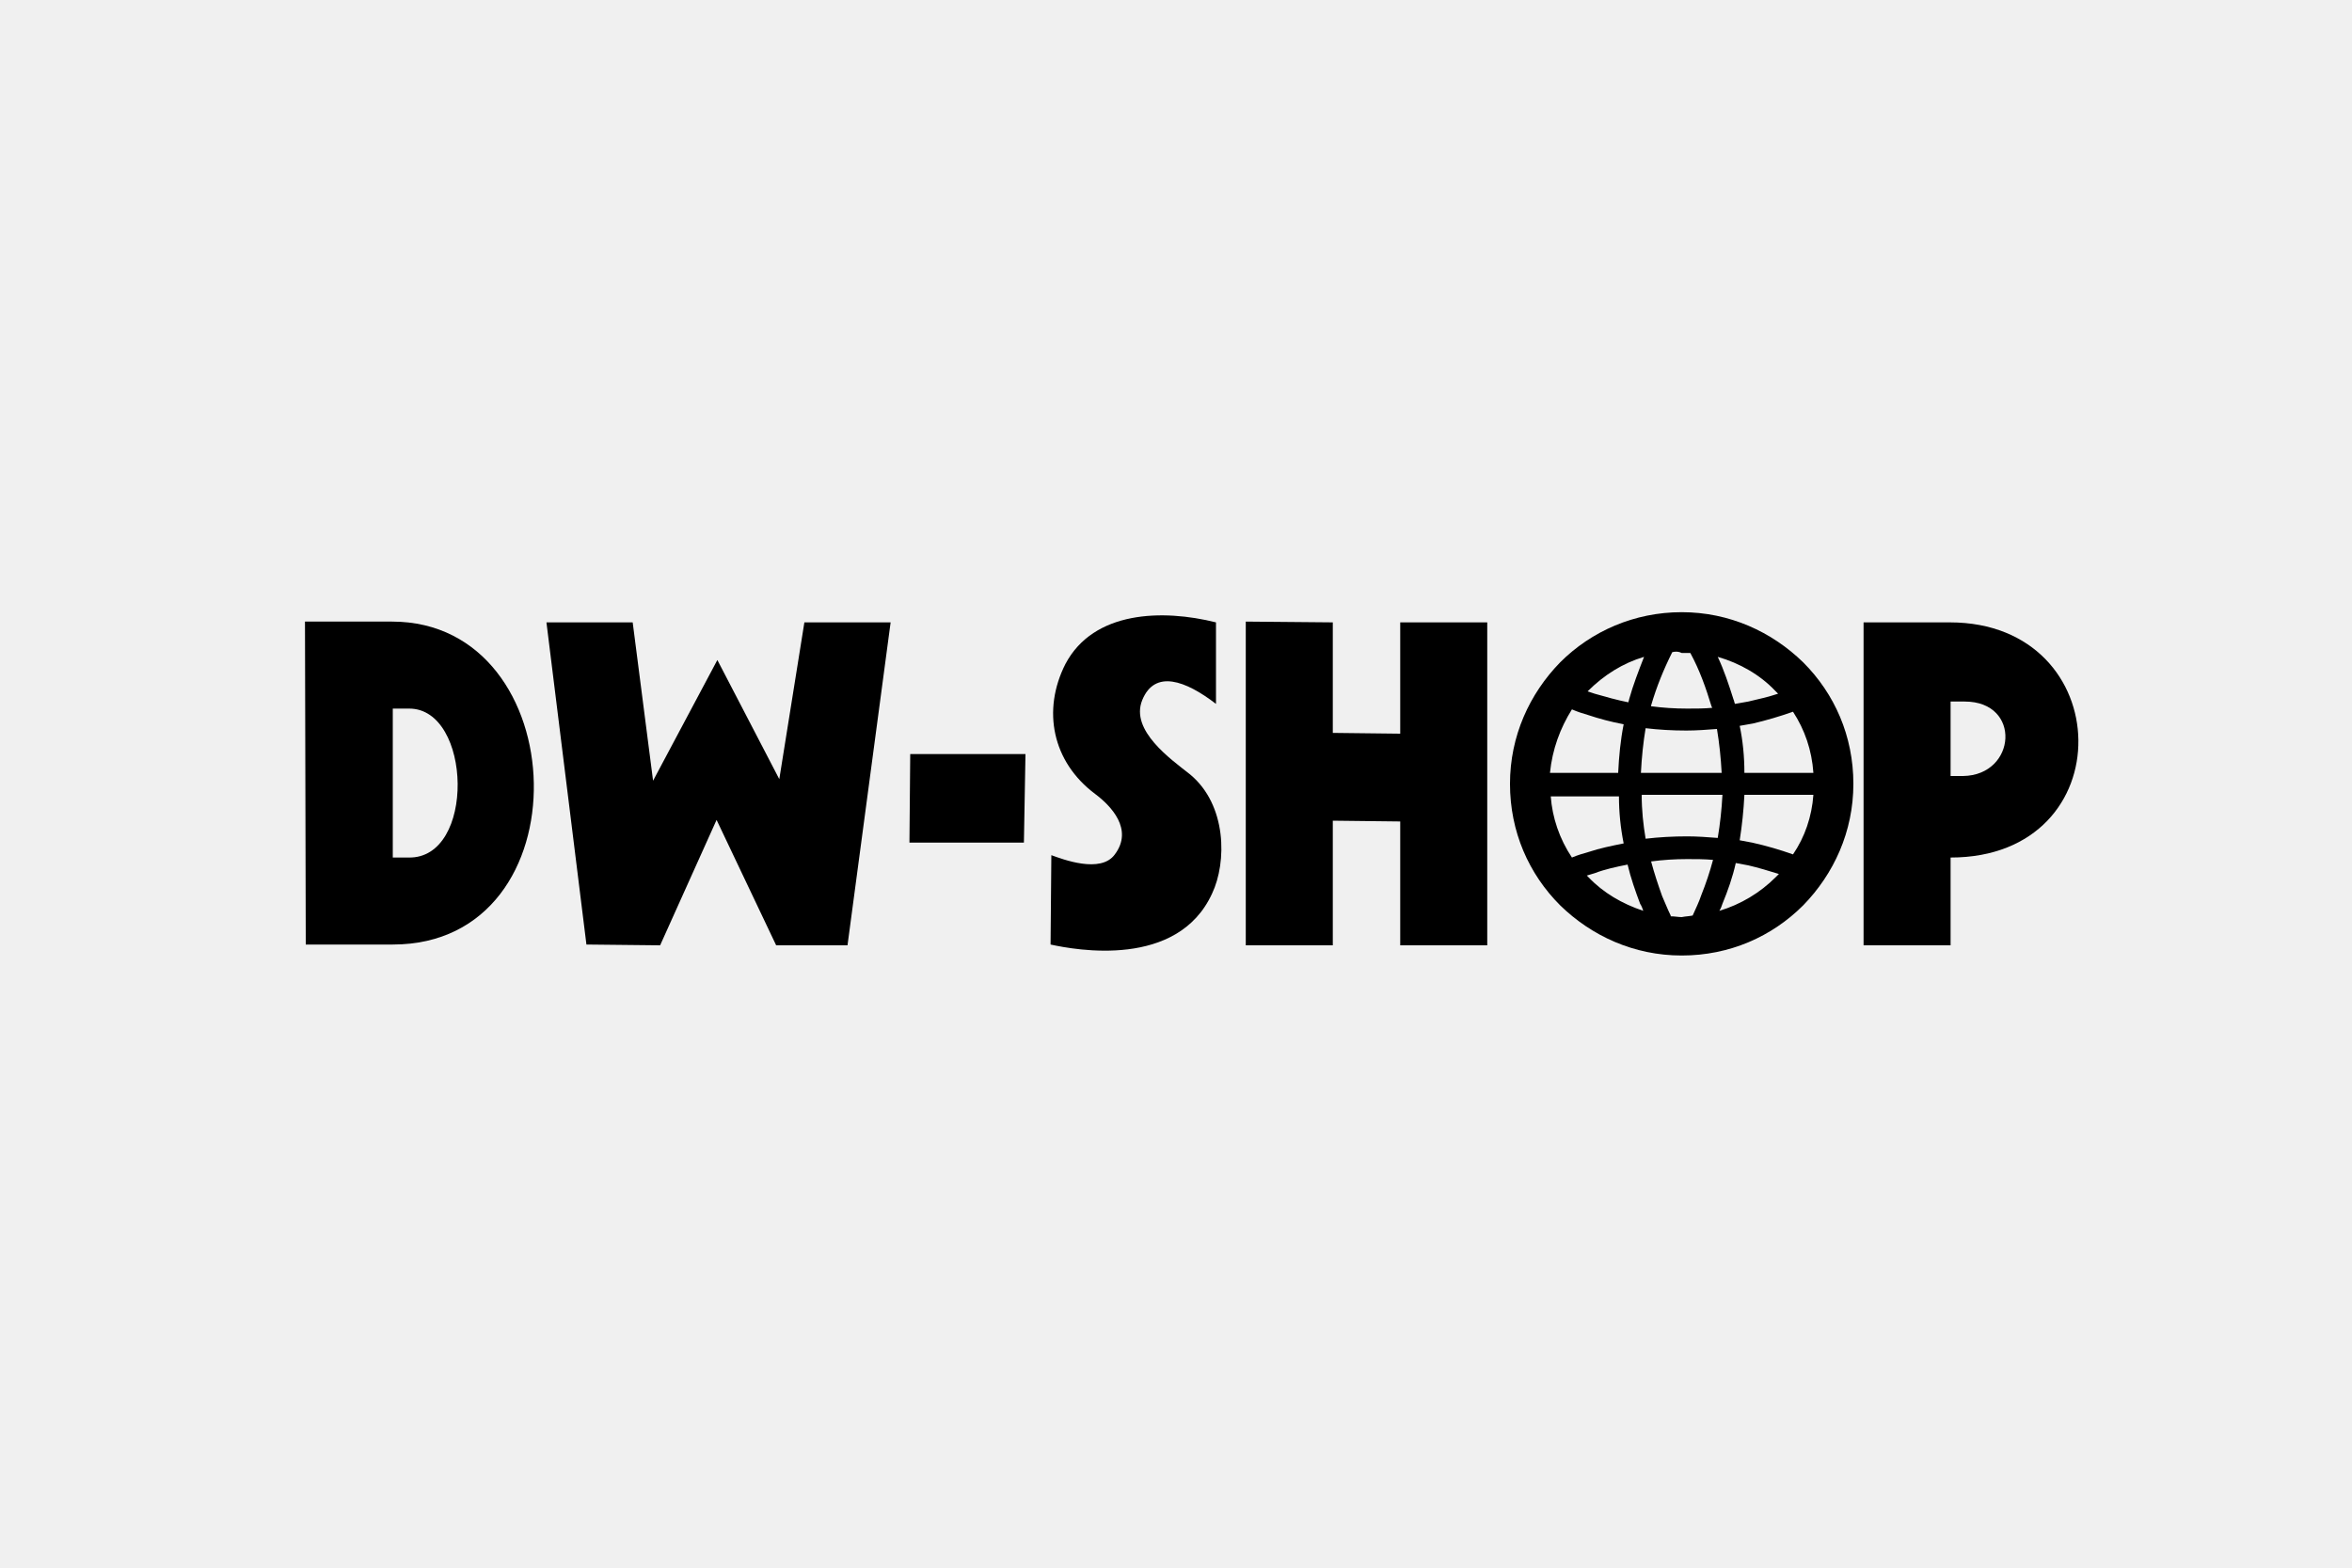
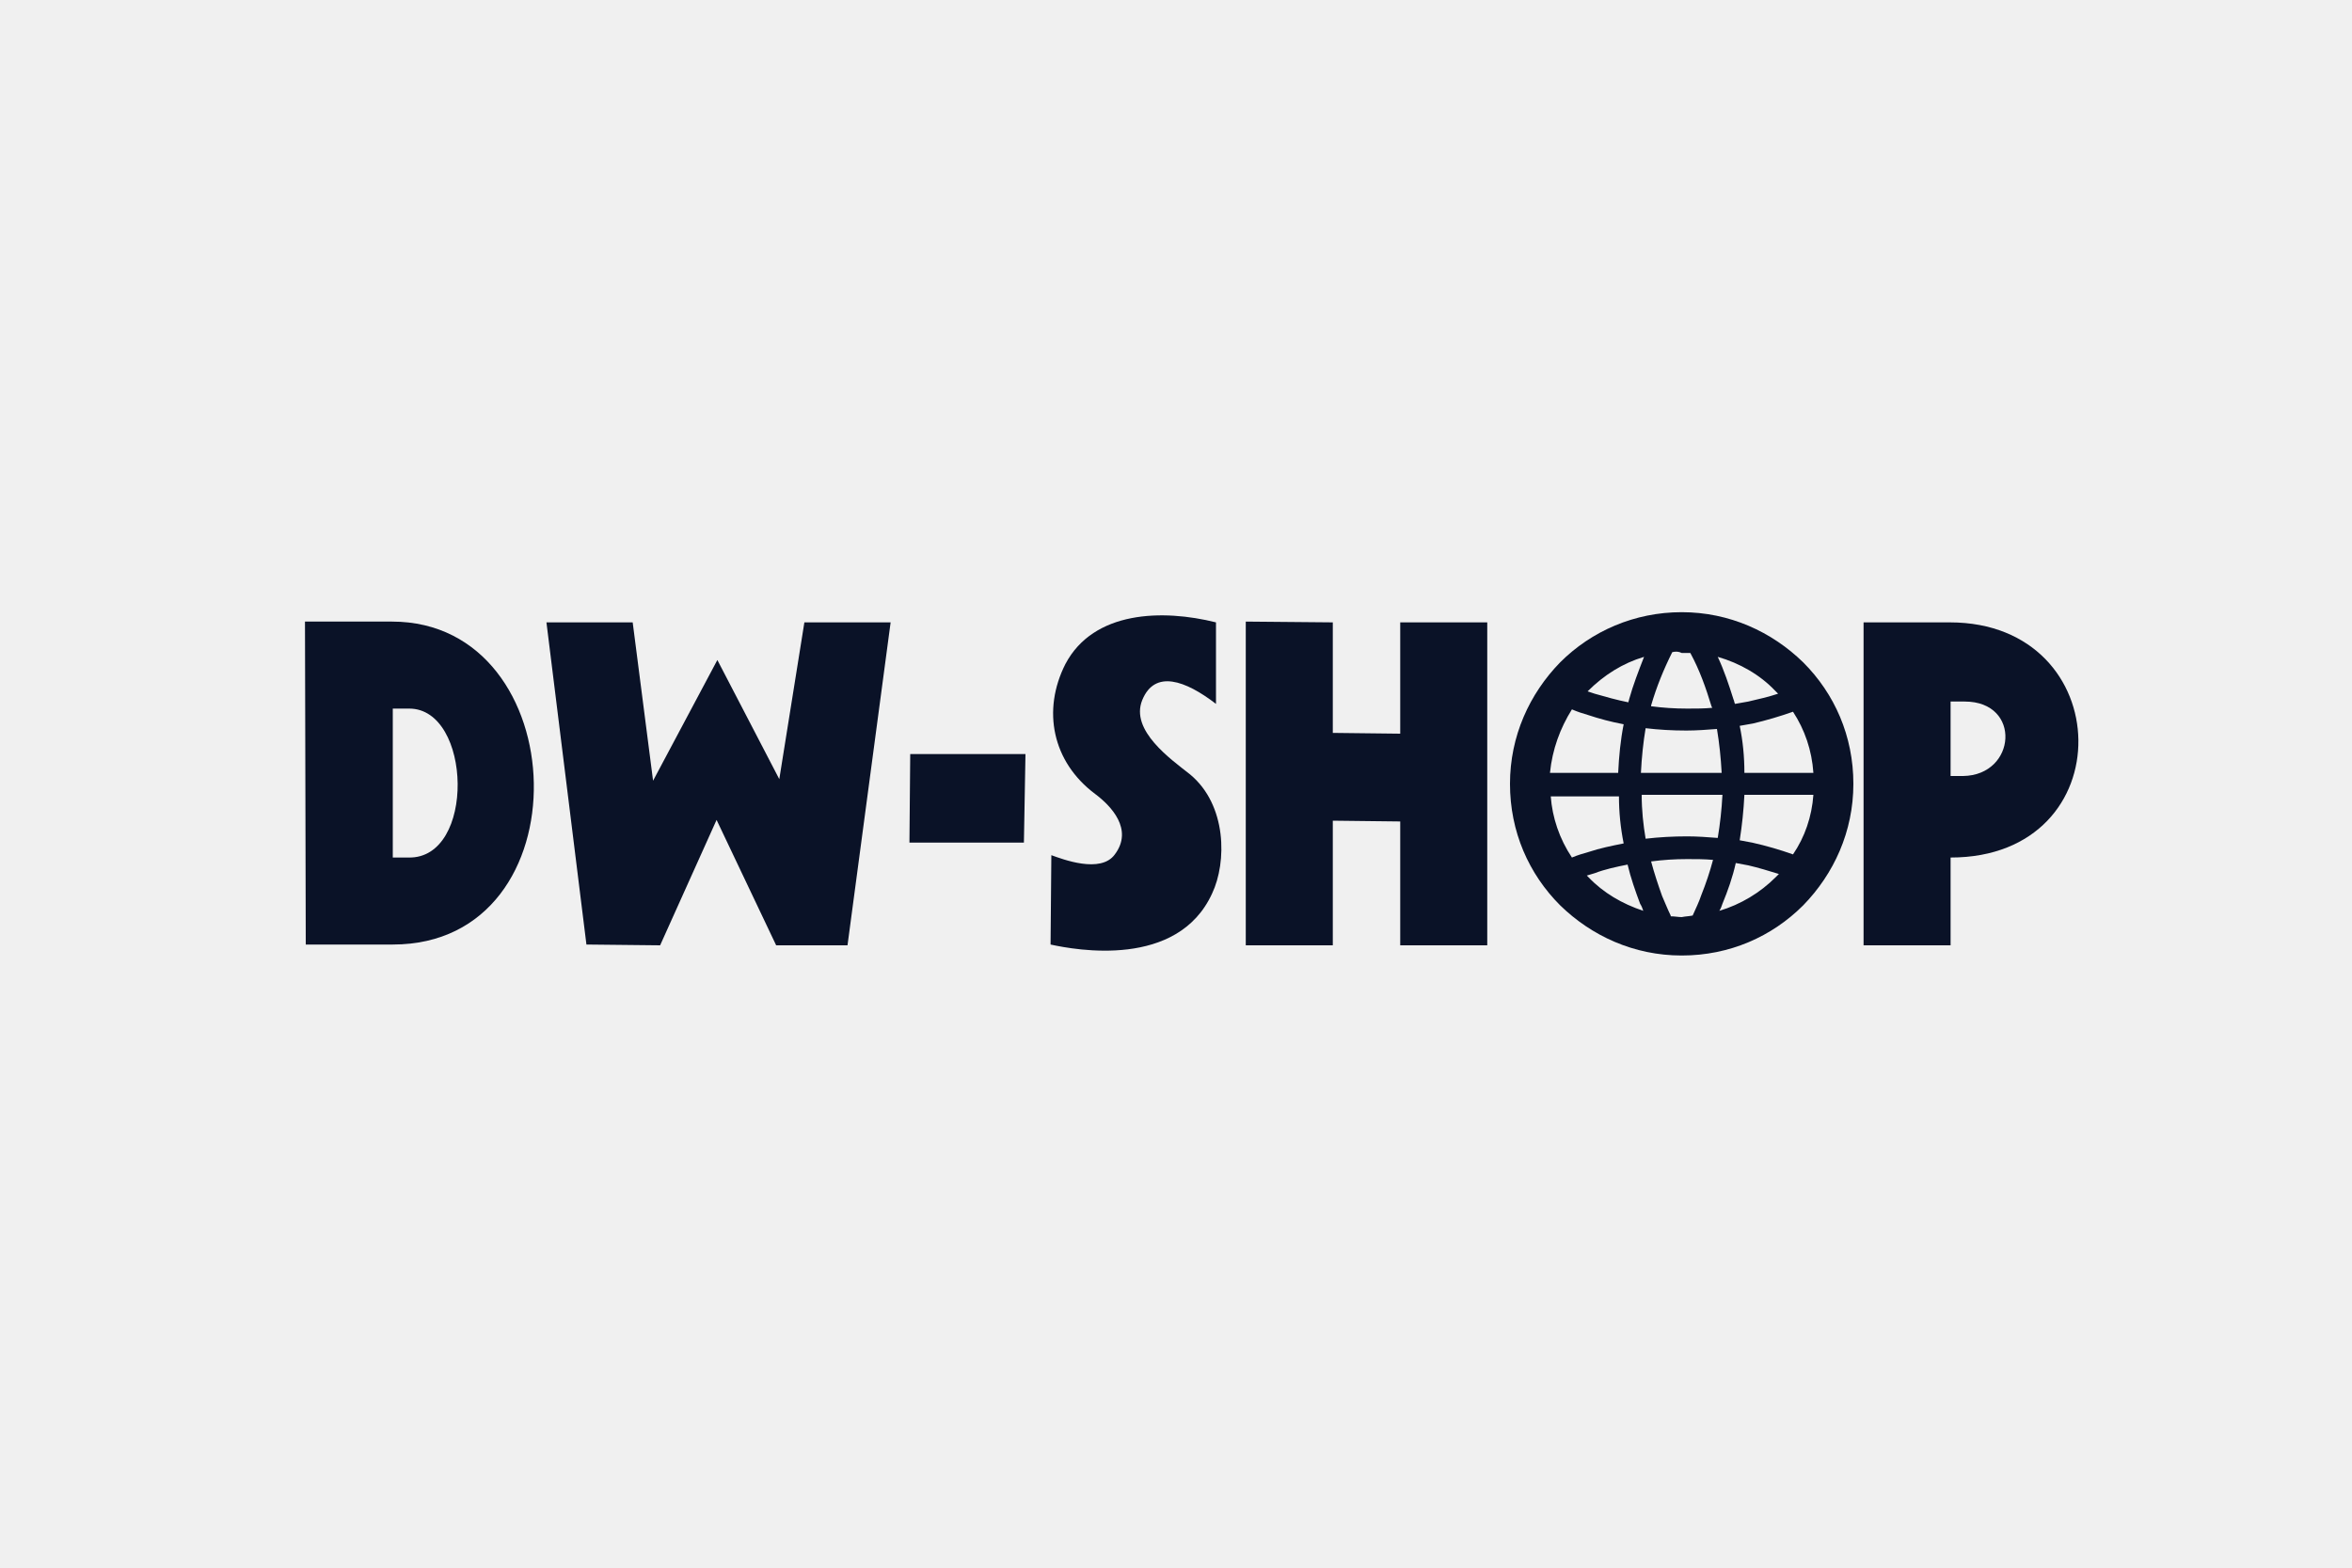
<svg xmlns="http://www.w3.org/2000/svg" version="1.1" id="Ebene_1" x="0px" y="0px" viewBox="0 0 300 200" style="enable-background:new 0 0 300 200;" xml:space="preserve">
  <style type="text/css">
	.st0{fill:#0A1227;}
	.st1{fill-rule:evenodd;clip-rule:evenodd;fill:#0A1227;}
	.st2{fill:url(#path58_2_);}
	.st3{fill-rule:evenodd;clip-rule:evenodd;fill:#194473;}
	.st4{fill:none;stroke:#194473;stroke-width:1.18;stroke-miterlimit:5.333;}
	.st5{fill-rule:evenodd;clip-rule:evenodd;}
	.st6{fill:#008948;}
	.st7{fill-rule:evenodd;clip-rule:evenodd;fill:#008948;}
	.st8{fill:#004E9E;}
	.st9{fill:#1A1A18;}
	.st10{fill:#FFFFFF;}
	.st11{fill:#76BC21;}
	.st12{fill:#1D1D1B;}
	.st13{fill-rule:evenodd;clip-rule:evenodd;fill:#1D1D1B;}
	.st14{fill:#E31513;}
	.st15{fill:#E60001;}
	.st16{fill:#333333;}
	.st17{fill:#BBBDC0;}
	.st18{fill:#1D3B6D;}
	.st19{fill-rule:evenodd;clip-rule:evenodd;fill:#1D3B6D;}
	.st20{fill:#FFFFFF;stroke:#BBBDC0;stroke-width:0.275;stroke-miterlimit:3.864;}
	.st21{fill:#005B53;}
	.st22{fill:#FF6C0E;}
	.st23{fill:#134094;}
	.st24{fill:#D2022F;}
	.st25{fill:#9D9D9C;}
	.st26{fill:#93B894;}
	.st27{filter:url(#Adobe_OpacityMaskFilter);}
	.st28{fill-rule:evenodd;clip-rule:evenodd;fill:#FFFFFF;}
	.st29{mask:url(#logo-hagesued-b_2_);fill:#FF7200;}
	.st30{filter:url(#Adobe_OpacityMaskFilter_1_);}
	.st31{mask:url(#logo-hagesued-d_2_);fill:#7F3D39;}
	.st32{fill:#FEFEFE;}
	.st33{fill:#606060;}
	.st34{filter:url(#Adobe_OpacityMaskFilter_2_);}
	.st35{mask:url(#logo-hagesued-b_1_);fill:#606060;}
	.st36{fill:none;stroke:#000000;stroke-miterlimit:10;}
	.st37{fill:none;}
	.st38{clip-path:url(#SVGID_2_);fill:#444543;}
	.st39{clip-path:url(#SVGID_4_);}
	.st40{clip-path:url(#SVGID_6_);fill:#D0D0D0;}
	.st41{clip-path:url(#SVGID_8_);fill:#D0D0D0;}
- 	.st42{fill:#1C1C1C;}
- 	.st43{fill-rule:evenodd;clip-rule:evenodd;fill:#1C1C1C;}
- 	.st44{fill:#3F3E3C;}
- 	.st45{fill:#2374BA;}
- 	.st46{fill:#AEB2B5;}
- 	.st47{fill-rule:evenodd;clip-rule:evenodd;fill:#164194;}
- 	.st48{fill:#E30613;}
- 	.st49{fill-rule:evenodd;clip-rule:evenodd;fill:#DC911B;}
- 	.st50{fill:#DC911B;}
- 	.st51{fill:#FF0066;}
+ 	.st42{fill:#3F3E3C;}
+ 	.st43{fill:#2374BA;}
+ 	.st44{fill:#AEB2B5;}
+ 	.st45{fill-rule:evenodd;clip-rule:evenodd;fill:#164194;}
+ 	.st46{fill:#E30613;}
+ 	.st47{fill-rule:evenodd;clip-rule:evenodd;fill:#DC911B;}
+ 	.st48{fill:#DC911B;}
+ 	.st49{fill:#FF0066;}
</style>
  <g>
-     <path d="M214.5,78.1L214.5,78.1L214.5,78.1c6.1,0,11.5,2.5,15.5,6.4c4,4,6.4,9.4,6.4,15.5h0v0v0h0c0,6.1-2.5,11.5-6.4,15.5   c-4,4-9.4,6.4-15.5,6.4v0h0h0v0c-6.1,0-11.5-2.5-15.5-6.4c-4-4-6.4-9.4-6.4-15.5h0v0v0h0c0-6.1,2.5-11.5,6.4-15.5   C203,80.5,208.5,78.1,214.5,78.1L214.5,78.1L214.5,78.1L214.5,78.1z M200.5,109.4c0.7-0.3,1.4-0.5,2.1-0.7c1.5-0.5,3-0.8,4.5-1.1   c-0.4-2-0.6-4-0.6-6h-8.7C198,104.3,198.9,107,200.5,109.4L200.5,109.4z M197.7,98.6h8.7c0.1-2.1,0.3-4.2,0.7-6.2   c-1.6-0.3-3.1-0.7-4.6-1.2c-0.7-0.2-1.3-0.4-2-0.7C199,92.9,198,95.6,197.7,98.6L197.7,98.6z M202.5,88.2c0.3,0.1,0.6,0.2,0.9,0.3   c1.4,0.4,2.8,0.8,4.3,1.1c0-0.1,0.1-0.3,0.1-0.4c0.5-1.8,1.2-3.6,1.9-5.4C207,84.6,204.6,86.1,202.5,88.2L202.5,88.2L202.5,88.2z    M219.1,83.8c0.8,1.7,1.4,3.5,2,5.4c0.1,0.2,0.1,0.4,0.2,0.6c0.6-0.1,1.1-0.2,1.7-0.3c1.3-0.3,2.6-0.6,3.8-1   c-0.1-0.1-0.2-0.2-0.4-0.4C224.5,86.1,221.9,84.6,219.1,83.8L219.1,83.8z M228.7,90.8c-1.7,0.6-3.4,1.1-5.1,1.5   c-0.6,0.1-1.1,0.2-1.7,0.3c0.4,1.9,0.6,3.9,0.6,6h8.8C231.1,95.7,230.2,93.1,228.7,90.8L228.7,90.8z M231.3,101.4h-8.8   c-0.1,2-0.3,3.9-0.6,5.8c0.5,0.1,1.1,0.2,1.6,0.3c1.8,0.4,3.5,0.9,5.2,1.5C230.2,106.8,231.1,104.2,231.3,101.4L231.3,101.4z    M226.9,111.5c-1.3-0.4-2.6-0.8-3.9-1.1c-0.5-0.1-1.1-0.2-1.6-0.3c-0.4,1.8-1,3.5-1.7,5.2c-0.1,0.3-0.2,0.6-0.4,0.9   c2.7-0.8,5.2-2.3,7.2-4.3C226.6,111.8,226.8,111.6,226.9,111.5L226.9,111.5z M215.9,116.8L215.9,116.8c0.4-0.9,0.8-1.7,1.1-2.6   c0.6-1.5,1.1-3,1.5-4.5c-1.1-0.1-2.2-0.1-3.3-0.1v0c-1.6,0-3.1,0.1-4.6,0.3c0.4,1.5,0.9,3,1.4,4.4c0.4,0.9,0.7,1.7,1.1,2.5l0,0.1   c0.5,0,1,0.1,1.4,0.1v0h0h0v0C215,116.9,215.4,116.9,215.9,116.8L215.9,116.8z M209.6,116.2c-0.1-0.3-0.2-0.6-0.4-0.9   c-0.6-1.6-1.2-3.3-1.6-5c-1.5,0.3-2.9,0.6-4.2,1.1c-0.3,0.1-0.7,0.2-1,0.3c0.1,0.1,0.1,0.1,0.2,0.2   C204.5,113.9,206.9,115.3,209.6,116.2L209.6,116.2z M209.9,107c1.7-0.2,3.5-0.3,5.3-0.3v0c1.3,0,2.6,0.1,3.9,0.2   c0.3-1.8,0.5-3.6,0.6-5.5h-10.3C209.4,103.4,209.6,105.2,209.9,107L209.9,107z M209.3,98.6h10.3c-0.1-1.9-0.3-3.8-0.6-5.6   c-1.3,0.1-2.6,0.2-3.9,0.2v0c-1.8,0-3.5-0.1-5.2-0.3C209.6,94.7,209.4,96.6,209.3,98.6L209.3,98.6z M213.3,83.2   c-1.1,2.2-2,4.4-2.7,6.8l0,0.1c1.5,0.2,3,0.3,4.6,0.3v0c1.1,0,2.2,0,3.2-0.1l-0.1-0.2c-0.7-2.3-1.5-4.6-2.7-6.8c-0.4,0-0.8,0-1.1,0   v0h0h0v0C214.1,83.1,213.7,83.1,213.3,83.2z" />
-     <path class="st5" d="M155.1,79.4v10.4c-3.9-3-7.8-4.4-9.4-0.5c-1.6,3.9,3.7,7.6,6.1,9.5c4.7,3.9,4.7,11.2,2.8,15.2   c-4.4,9.6-17.4,7.2-20.6,6.5l0.1-11.4c1.4,0.5,6.3,2.4,8.1-0.1c2.4-3.2-0.5-6.2-2.5-7.7c-5.5-4.1-6.8-10.7-3.8-16.6   C139.5,77.9,148.3,77.7,155.1,79.4z" />
-     <polygon class="st5" points="158.9,79.3 170,79.4 170,93.5 178.6,93.6 178.6,79.4 189.7,79.4 189.7,120.6 178.6,120.6 178.6,104.8    170,104.7 170,120.6 158.9,120.6  " />
-     <polygon class="st5" points="69.7,79.4 80.7,79.4 83.3,99.6 91.5,84.2 99.4,99.4 102.6,79.4 113.6,79.4 108.1,120.6 99,120.6    91.4,104.6 84.2,120.6 74.8,120.5  " />
-     <path class="st5" d="M248.8,109.4v11.2h-11.1l0-41.2h11C270.2,79.4,270.9,109.4,248.8,109.4L248.8,109.4z M248.8,89.5v9.5l1.6,0   c6.8-0.1,7.5-9.5,0.2-9.5L248.8,89.5z" />
-     <path class="st5" d="M38.9,79.3l11.1,0c23.4,0,24.8,41.2,0.1,41.2H39L38.9,79.3L38.9,79.3z M50.1,109.4l2,0c8.6,0.2,8.1-19,0.1-19   l-2.1,0V109.4z" />
-     <polygon class="st5" points="116.1,96.2 130.8,96.2 130.6,107.5 116,107.5  " />
+     <path class="st0" d="M214.5,78.1L214.5,78.1L214.5,78.1c6.1,0,11.5,2.5,15.5,6.4c4,4,6.4,9.4,6.4,15.5h0v0v0h0   c0,6.1-2.5,11.5-6.4,15.5c-4,4-9.4,6.4-15.5,6.4v0h0h0v0c-6.1,0-11.5-2.5-15.5-6.4c-4-4-6.4-9.4-6.4-15.5h0v0v0h0   c0-6.1,2.5-11.5,6.4-15.5C203,80.5,208.5,78.1,214.5,78.1L214.5,78.1L214.5,78.1L214.5,78.1z M200.5,109.4c0.7-0.3,1.4-0.5,2.1-0.7   c1.5-0.5,3-0.8,4.5-1.1c-0.4-2-0.6-4-0.6-6h-8.7C198,104.3,198.9,107,200.5,109.4L200.5,109.4z M197.7,98.6h8.7   c0.1-2.1,0.3-4.2,0.7-6.2c-1.6-0.3-3.1-0.7-4.6-1.2c-0.7-0.2-1.3-0.4-2-0.7C199,92.9,198,95.6,197.7,98.6L197.7,98.6z M202.5,88.2   c0.3,0.1,0.6,0.2,0.9,0.3c1.4,0.4,2.8,0.8,4.3,1.1c0-0.1,0.1-0.3,0.1-0.4c0.5-1.8,1.2-3.6,1.9-5.4C207,84.6,204.6,86.1,202.5,88.2   L202.5,88.2L202.5,88.2z M219.1,83.8c0.8,1.7,1.4,3.5,2,5.4c0.1,0.2,0.1,0.4,0.2,0.6c0.6-0.1,1.1-0.2,1.7-0.3   c1.3-0.3,2.6-0.6,3.8-1c-0.1-0.1-0.2-0.2-0.4-0.4C224.5,86.1,221.9,84.6,219.1,83.8L219.1,83.8z M228.7,90.8   c-1.7,0.6-3.4,1.1-5.1,1.5c-0.6,0.1-1.1,0.2-1.7,0.3c0.4,1.9,0.6,3.9,0.6,6h8.8C231.1,95.7,230.2,93.1,228.7,90.8L228.7,90.8z    M231.3,101.4h-8.8c-0.1,2-0.3,3.9-0.6,5.8c0.5,0.1,1.1,0.2,1.6,0.3c1.8,0.4,3.5,0.9,5.2,1.5C230.2,106.8,231.1,104.2,231.3,101.4   L231.3,101.4z M226.9,111.5c-1.3-0.4-2.6-0.8-3.9-1.1c-0.5-0.1-1.1-0.2-1.6-0.3c-0.4,1.8-1,3.5-1.7,5.2c-0.1,0.3-0.2,0.6-0.4,0.9   c2.7-0.8,5.2-2.3,7.2-4.3C226.6,111.8,226.8,111.6,226.9,111.5L226.9,111.5z M215.9,116.8L215.9,116.8c0.4-0.9,0.8-1.7,1.1-2.6   c0.6-1.5,1.1-3,1.5-4.5c-1.1-0.1-2.2-0.1-3.3-0.1v0c-1.6,0-3.1,0.1-4.6,0.3c0.4,1.5,0.9,3,1.4,4.4c0.4,0.9,0.7,1.7,1.1,2.5l0,0.1   c0.5,0,1,0.1,1.4,0.1v0h0h0v0C215,116.9,215.4,116.9,215.9,116.8L215.9,116.8z M209.6,116.2c-0.1-0.3-0.2-0.6-0.4-0.9   c-0.6-1.6-1.2-3.3-1.6-5c-1.5,0.3-2.9,0.6-4.2,1.1c-0.3,0.1-0.7,0.2-1,0.3c0.1,0.1,0.1,0.1,0.2,0.2   C204.5,113.9,206.9,115.3,209.6,116.2L209.6,116.2z M209.9,107c1.7-0.2,3.5-0.3,5.3-0.3v0c1.3,0,2.6,0.1,3.9,0.2   c0.3-1.8,0.5-3.6,0.6-5.5h-10.3C209.4,103.4,209.6,105.2,209.9,107L209.9,107z M209.3,98.6h10.3c-0.1-1.9-0.3-3.8-0.6-5.6   c-1.3,0.1-2.6,0.2-3.9,0.2v0c-1.8,0-3.5-0.1-5.2-0.3C209.6,94.7,209.4,96.6,209.3,98.6L209.3,98.6z M213.3,83.2   c-1.1,2.2-2,4.4-2.7,6.8l0,0.1c1.5,0.2,3,0.3,4.6,0.3v0c1.1,0,2.2,0,3.2-0.1l-0.1-0.2c-0.7-2.3-1.5-4.6-2.7-6.8c-0.4,0-0.8,0-1.1,0   v0h0h0v0C214.1,83.1,213.7,83.1,213.3,83.2z" />
+     <path class="st1" d="M155.1,79.4v10.4c-3.9-3-7.8-4.4-9.4-0.5c-1.6,3.9,3.7,7.6,6.1,9.5c4.7,3.9,4.7,11.2,2.8,15.2   c-4.4,9.6-17.4,7.2-20.6,6.5l0.1-11.4c1.4,0.5,6.3,2.4,8.1-0.1c2.4-3.2-0.5-6.2-2.5-7.7c-5.5-4.1-6.8-10.7-3.8-16.6   C139.5,77.9,148.3,77.7,155.1,79.4z" />
+     <polygon class="st1" points="158.9,79.3 170,79.4 170,93.5 178.6,93.6 178.6,79.4 189.7,79.4 189.7,120.6 178.6,120.6 178.6,104.8    170,104.7 170,120.6 158.9,120.6  " />
+     <polygon class="st1" points="69.7,79.4 80.7,79.4 83.3,99.6 91.5,84.2 99.4,99.4 102.6,79.4 113.6,79.4 108.1,120.6 99,120.6    91.4,104.6 84.2,120.6 74.8,120.5  " />
+     <path class="st1" d="M248.8,109.4v11.2h-11.1l0-41.2h11C270.2,79.4,270.9,109.4,248.8,109.4L248.8,109.4z M248.8,89.5v9.5l1.6,0   c6.8-0.1,7.5-9.5,0.2-9.5L248.8,89.5z" />
+     <path class="st1" d="M38.9,79.3l11.1,0c23.4,0,24.8,41.2,0.1,41.2H39L38.9,79.3L38.9,79.3z M50.1,109.4l2,0c8.6,0.2,8.1-19,0.1-19   l-2.1,0V109.4z" />
+     <polygon class="st1" points="116.1,96.2 130.8,96.2 130.6,107.5 116,107.5  " />
  </g>
</svg>
